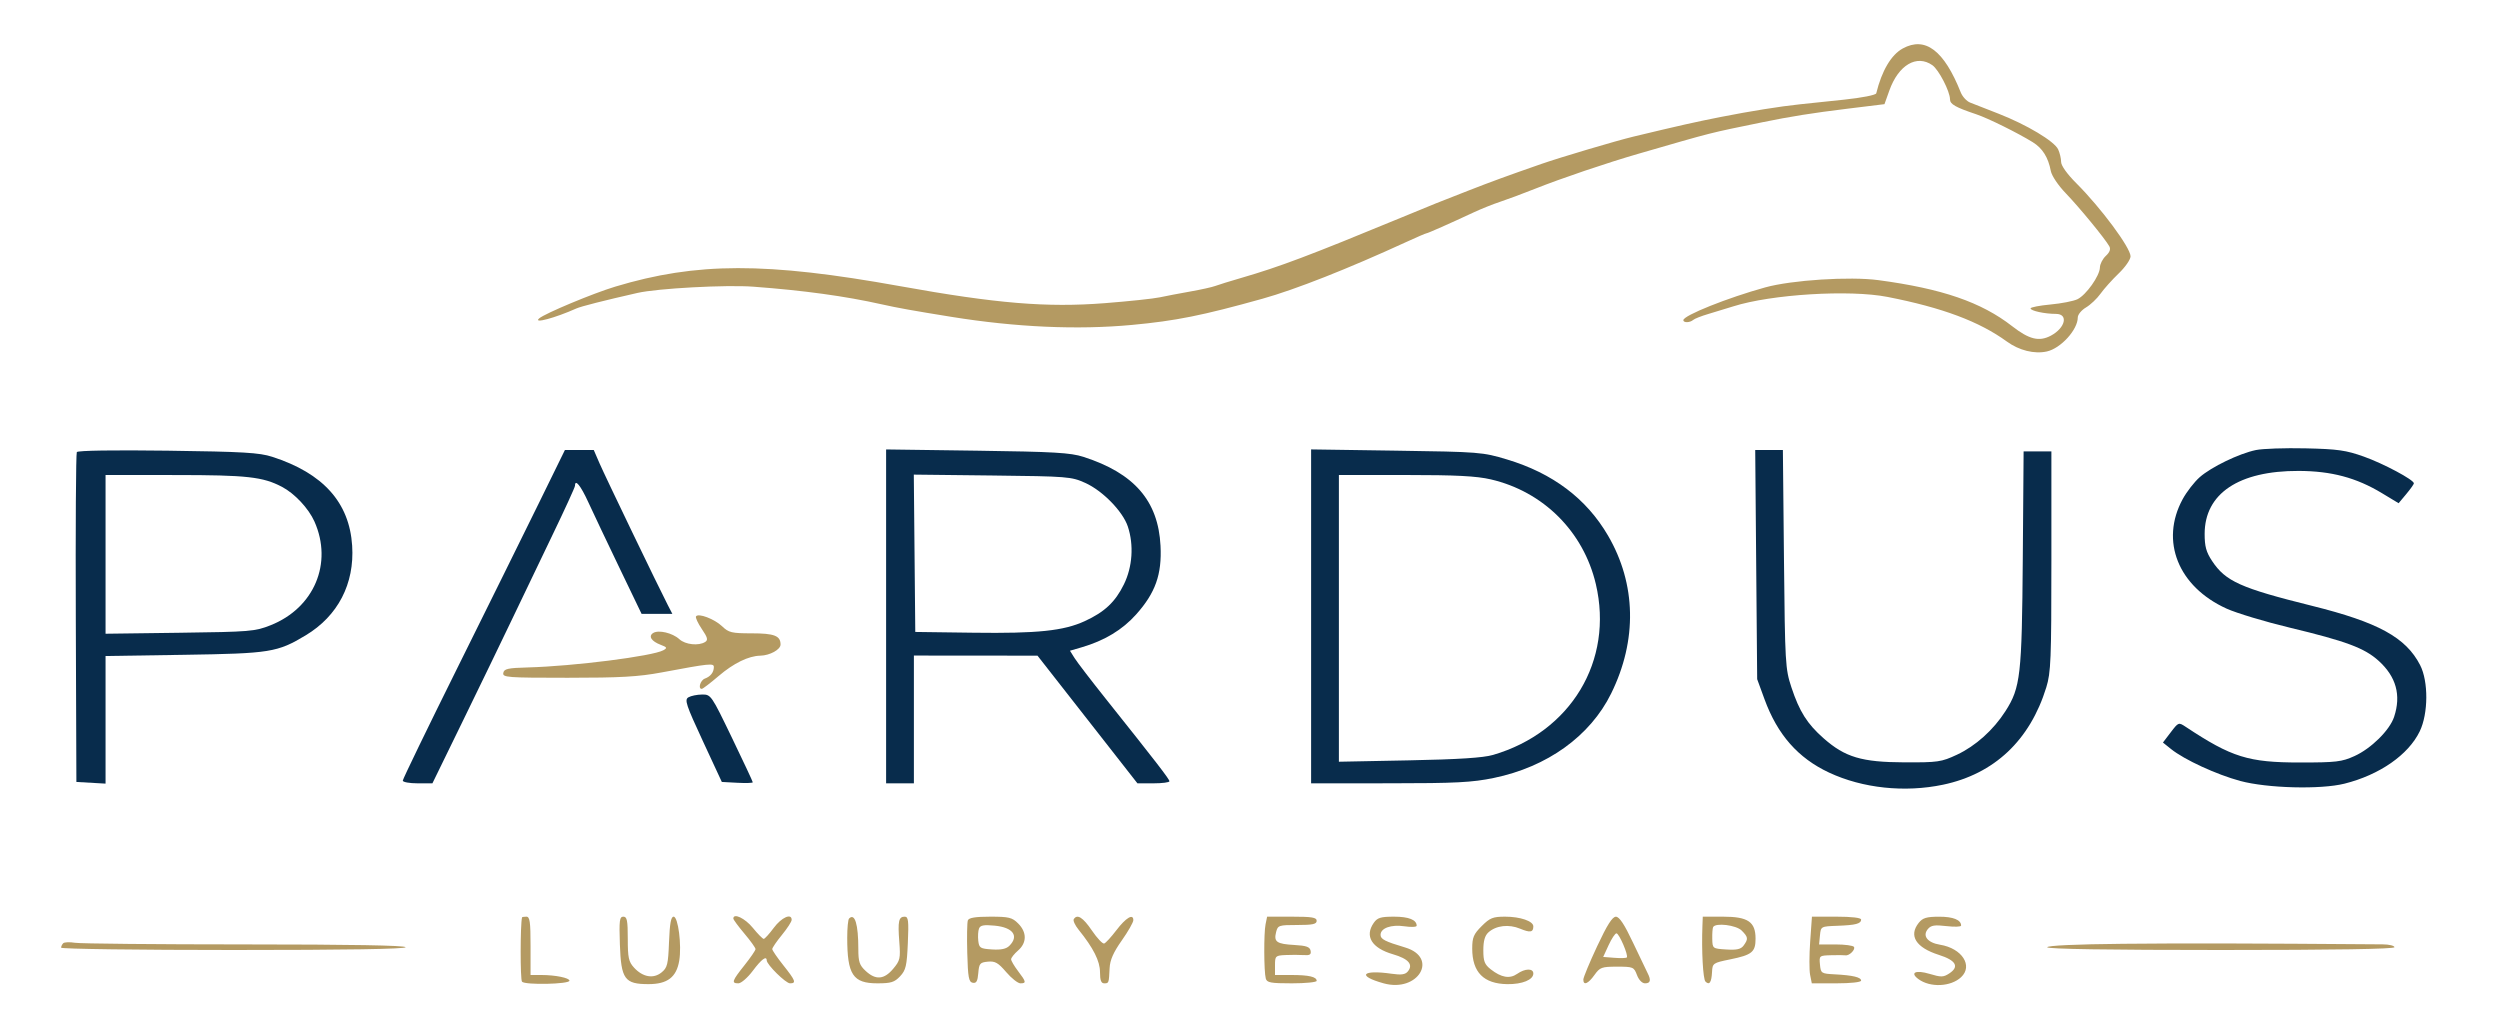
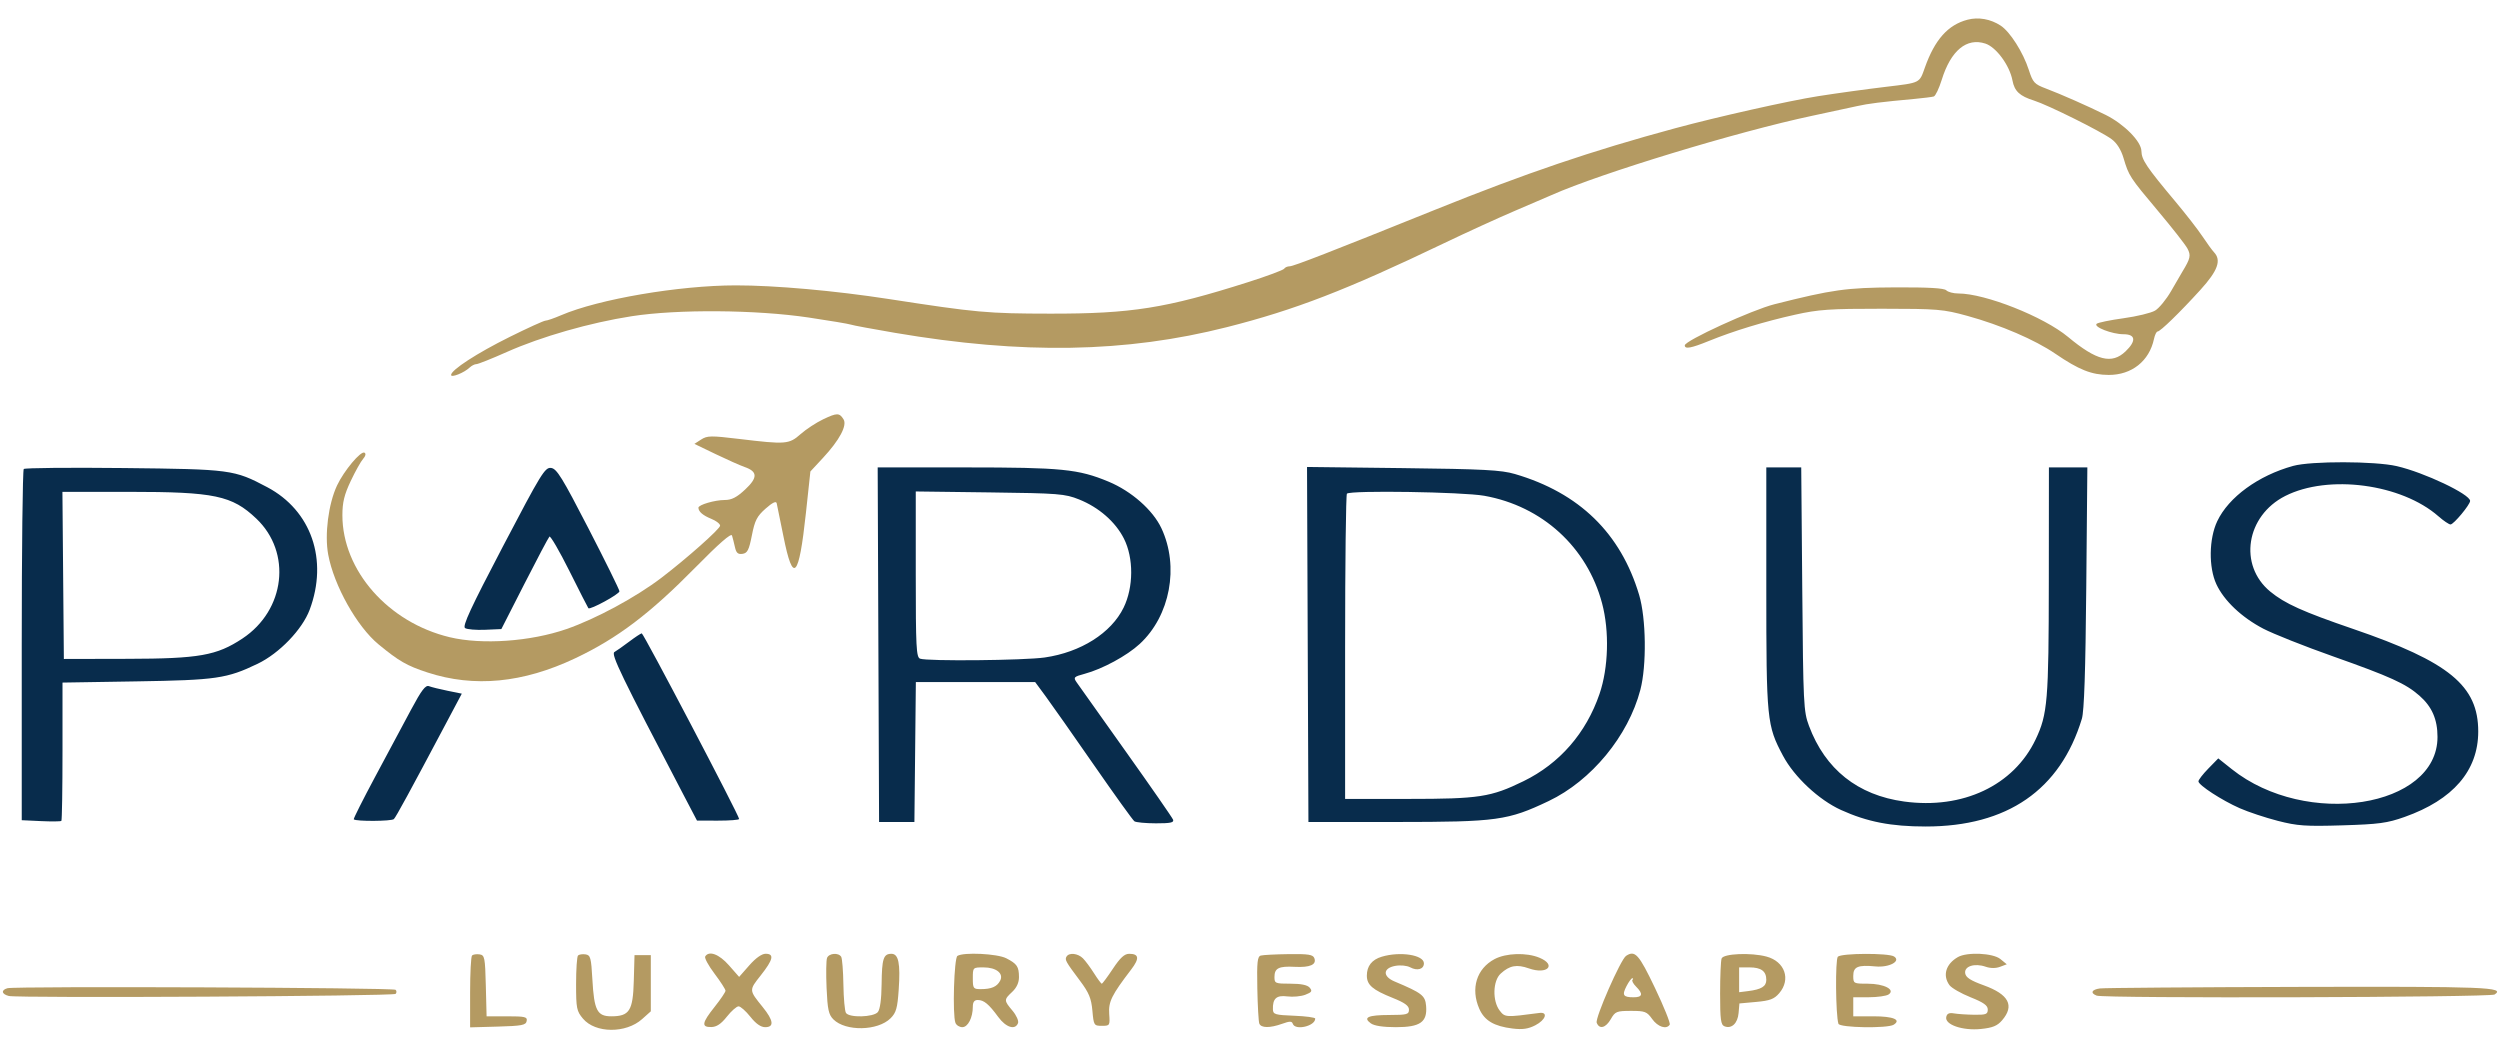
- <svg xmlns="http://www.w3.org/2000/svg" viewBox="0 0 900 370" fill-rule="evenodd">
+ <svg xmlns="http://www.w3.org/2000/svg" viewBox="0 0 920 385" fill-rule="evenodd">
  <g fill="#B49A62">
-     <path d="M 685 17.446 C 680.833 19.722, 677.437 25.464, 675.450 33.593 C 675.299 34.211, 670.263 35.204, 663.842 35.880 C 657.604 36.537, 650.475 37.286, 648 37.545 C 640.823 38.296, 630.285 39.982, 619.500 42.103 C 610.638 43.845, 604.305 45.270, 588 49.191 C 581.840 50.672, 561.715 56.644, 555 58.984 C 542.481 63.345, 537.048 65.330, 528.500 68.665 C 516.861 73.207, 517.350 73.010, 504.500 78.316 C 471.243 92.050, 460.729 96.016, 447 100.005 C 442.875 101.203, 438.600 102.526, 437.500 102.944 C 436.400 103.363, 432.350 104.262, 428.500 104.943 C 424.650 105.624, 419.699 106.569, 417.497 107.043 C 415.295 107.517, 406.414 108.460, 397.762 109.138 C 376.847 110.778, 358.689 109.271, 324 103.015 C 275.769 94.318, 250.805 94.359, 221.500 103.184 C 213.519 105.588, 196.119 112.855, 194.083 114.636 C 191.808 116.625, 199.773 114.493, 207.500 111.044 C 209.203 110.284, 217.233 108.242, 229.500 105.451 C 236.720 103.808, 261.411 102.476, 271.168 103.204 C 289.419 104.566, 304.205 106.600, 317.500 109.577 C 323.168 110.847, 328.536 111.810, 342.500 114.065 C 365.687 117.809, 387.881 118.802, 407.500 116.973 C 423.345 115.495, 432.816 113.594, 454.500 107.540 C 466.327 104.239, 485.273 96.764, 506.275 87.113 C 510.001 85.401, 513.250 84, 513.495 84 C 513.962 84, 521.999 80.441, 530.500 76.471 C 533.250 75.187, 537.525 73.472, 540 72.661 C 542.475 71.850, 548.098 69.755, 552.495 68.006 C 562.164 64.160, 578.452 58.644, 590 55.304 C 617.301 47.407, 614.693 48.070, 634.500 44.003 C 644.512 41.947, 652.477 40.677, 664.954 39.149 L 678.408 37.500 680.159 32.602 C 683.455 23.381, 690.010 19.517, 695.653 23.470 C 697.943 25.074, 702 32.920, 702 35.745 C 702 37.513, 703.945 38.621, 711.500 41.157 C 715.709 42.570, 726.237 47.774, 731.774 51.180 C 735.279 53.335, 737.364 56.650, 738.290 61.540 C 738.619 63.278, 740.929 66.723, 743.683 69.584 C 748.573 74.664, 757.801 85.902, 759.347 88.659 C 759.925 89.689, 759.527 90.792, 758.097 92.124 C 756.944 93.199, 755.985 95.073, 755.967 96.289 C 755.922 99.276, 751.010 106.212, 747.865 107.728 C 746.465 108.404, 742.097 109.256, 738.159 109.622 C 734.222 109.988, 731 110.616, 731 111.019 C 731 111.892, 736.103 113, 740.125 113 C 744.711 113, 743.545 118.052, 738.316 120.837 C 734.096 123.084, 730.505 122.206, 724.370 117.426 C 713.272 108.779, 699.154 103.920, 676.210 100.849 C 665.933 99.474, 645.079 100.810, 635.500 103.457 C 621.938 107.205, 606.034 113.565, 606.010 115.250 C 605.996 116.256, 608.364 116.205, 609.550 115.174 C 610.073 114.720, 612.525 113.755, 615 113.030 C 617.475 112.305, 621.511 111.073, 623.969 110.293 C 637.692 105.938, 665.832 104.214, 679.500 106.891 C 699.244 110.758, 712.514 115.721, 722.500 122.974 C 726.889 126.162, 732.364 127.518, 736.857 126.531 C 741.879 125.428, 748 118.699, 748 114.281 C 748 113.264, 749.328 111.647, 750.952 110.687 C 752.576 109.728, 754.936 107.494, 756.197 105.722 C 757.458 103.950, 760.405 100.665, 762.745 98.421 C 765.085 96.178, 767 93.415, 767 92.281 C 767 89.193, 756.337 74.815, 747.509 66 C 744.164 62.660, 742.001 59.635, 742.001 58.297 C 742 57.085, 741.525 55.060, 740.944 53.797 C 739.594 50.859, 729.667 44.911, 719.460 40.925 C 715.082 39.216, 710.481 37.415, 709.235 36.923 C 707.990 36.432, 706.476 34.785, 705.871 33.265 C 699.862 18.147, 693.099 13.022, 685 17.446" />
-     <path d="M 250.558 221.907 C 250.300 222.324, 251.246 224.370, 252.661 226.452 C 254.734 229.502, 254.968 230.406, 253.867 231.103 C 251.514 232.594, 246.717 232.081, 244.564 230.108 C 242.094 227.844, 237.040 226.656, 235.122 227.890 C 233.334 229.040, 234.504 230.861, 237.847 232.132 C 240.151 233.008, 240.279 233.264, 238.820 234.081 C 234.988 236.226, 206.451 239.849, 190.011 240.278 C 182.825 240.466, 181.471 240.769, 181.188 242.250 C 180.877 243.877, 182.513 244, 204.376 244 C 223.381 244, 229.877 243.630, 238.199 242.071 C 255.603 238.813, 257.002 238.671, 256.985 240.162 C 256.963 242.044, 255.793 243.538, 253.750 244.292 C 252.128 244.890, 251.199 248, 252.642 248 C 252.995 248, 255.731 245.910, 258.722 243.355 C 264.120 238.743, 269.478 236.128, 273.703 236.044 C 277.128 235.976, 281 233.851, 281 232.039 C 281 228.874, 278.750 228, 270.605 228 C 263.422 228, 262.342 227.744, 259.979 225.480 C 257.216 222.833, 251.358 220.611, 250.558 221.907" />
-     <path d="M 187.937 330.250 C 187.283 332.849, 187.266 352.617, 187.917 353.404 C 188.955 354.661, 205 354.327, 205 353.049 C 205 352.033, 199.896 351, 194.875 351 L 191 351 191 340.500 C 191 331.833, 190.738 330, 189.500 330 C 188.675 330, 187.972 330.113, 187.937 330.250 M 223.156 339.974 C 223.589 352.530, 224.852 354.286, 233.454 354.286 C 240.271 354.286, 243.518 351.813, 244.525 345.855 C 245.457 340.336, 244.138 330, 242.501 330 C 241.553 330, 241.104 332.469, 240.849 339.089 C 240.538 347.202, 240.247 348.382, 238.147 350.082 C 235.223 352.450, 231.394 351.778, 228.250 348.345 C 226.312 346.229, 226 344.788, 226 337.944 C 226 331.342, 225.731 330, 224.406 330 C 223.032 330, 222.860 331.370, 223.156 339.974 M 264 330.686 C 264 331.063, 265.800 333.506, 268 336.115 C 270.200 338.724, 271.995 341.228, 271.989 341.679 C 271.984 342.131, 270.188 344.750, 268 347.500 C 263.521 353.129, 263.228 354, 265.814 354 C 266.812 354, 269.146 351.975, 271 349.500 C 274.132 345.320, 275.968 343.950, 276.023 345.750 C 276.071 347.305, 282.871 354, 284.402 354 C 286.758 354, 286.399 353.028, 282 347.500 C 279.812 344.750, 278.016 342.126, 278.011 341.668 C 278.005 341.211, 279.575 338.915, 281.500 336.565 C 283.425 334.216, 285 331.778, 285 331.147 C 285 328.634, 281.335 330.270, 278.558 334.024 C 276.940 336.211, 275.311 338, 274.938 338 C 274.565 338, 272.793 336.200, 271 334 C 268.193 330.556, 264 328.571, 264 330.686 M 305.667 330.667 C 305.300 331.033, 305 334.127, 305 337.542 C 305 350.893, 307.051 354, 315.865 354 C 320.764 354, 322.016 353.612, 324.031 351.467 C 326.111 349.253, 326.463 347.743, 326.825 339.467 C 327.176 331.440, 327.005 330, 325.703 330 C 323.523 330, 323.173 331.614, 323.747 339.023 C 324.212 345.032, 324.038 345.802, 321.537 348.773 C 318.267 352.660, 315.259 352.896, 311.646 349.548 C 309.411 347.477, 309 346.252, 309 341.673 C 309 332.707, 307.751 328.582, 305.667 330.667 M 348.432 331.318 C 348.154 332.042, 348.055 337.325, 348.213 343.056 C 348.456 351.895, 348.756 353.526, 350.186 353.799 C 351.489 354.049, 351.943 353.256, 352.186 350.311 C 352.471 346.854, 352.790 346.472, 355.626 346.196 C 358.223 345.943, 359.338 346.577, 362.222 349.946 C 364.130 352.176, 366.436 354, 367.346 354 C 369.550 354, 369.445 353.450, 366.500 349.589 C 365.125 347.786, 364 345.872, 364 345.336 C 364 344.800, 365.125 343.382, 366.500 342.187 C 369.693 339.411, 369.711 335.620, 366.545 332.455 C 364.371 330.280, 363.225 330, 356.514 330 C 351.168 330, 348.788 330.388, 348.432 331.318 M 386.552 330.915 C 386.241 331.419, 387.017 333.106, 388.276 334.665 C 393.623 341.286, 396 345.999, 396 349.979 C 396 352.887, 396.415 354, 397.500 354 C 399.193 354, 399.200 353.981, 399.464 348.500 C 399.603 345.616, 400.821 342.849, 403.828 338.584 C 406.123 335.331, 408 332.035, 408 331.261 C 408 328.778, 405.325 330.374, 401.865 334.921 C 400.014 337.353, 398.050 339.490, 397.500 339.669 C 396.950 339.849, 394.967 337.747, 393.093 334.998 C 389.836 330.218, 387.777 328.933, 386.552 330.915 M 455.600 332.750 C 454.949 335.956, 455.001 349.693, 455.674 352.250 C 456.069 353.752, 457.402 354, 465.067 354 C 469.980 354, 474 353.598, 474 353.107 C 474 351.649, 471.202 351, 464.918 351 L 459 351 459 347.500 C 459 344.155, 459.166 343.992, 462.750 343.817 C 464.813 343.717, 467.772 343.723, 469.326 343.831 C 471.540 343.986, 472.079 343.646, 471.817 342.264 C 471.554 340.881, 470.295 340.434, 465.991 340.193 C 459.590 339.834, 458.512 339.080, 459.392 335.573 C 460.009 333.116, 460.354 333, 467.019 333 C 472.558 333, 474 332.690, 474 331.500 C 474 330.279, 472.342 330, 465.079 330 L 456.159 330 455.600 332.750 M 494.557 332.223 C 491.190 337.029, 493.798 341.304, 501.457 343.530 C 507.077 345.164, 508.872 347.245, 506.807 349.733 C 505.887 350.842, 504.440 351.048, 501.039 350.556 C 490.288 349.001, 488.342 351.294, 498.115 354.002 C 510.533 357.444, 518.099 344.737, 505.811 341.076 C 498.602 338.928, 497 338.107, 497 336.557 C 497 334.118, 500.823 332.746, 505.614 333.465 C 508.026 333.827, 510 333.735, 510 333.261 C 510 331.136, 507.163 330, 501.857 330 C 497.055 330, 495.858 330.365, 494.557 332.223 M 533.400 333.400 C 530.499 336.301, 530 337.489, 530 341.496 C 530 350.011, 534.118 354.179, 542.647 354.293 C 547.998 354.365, 552 352.727, 552 350.465 C 552 348.533, 549.017 348.599, 546.168 350.595 C 543.507 352.459, 540.451 351.930, 536.662 348.949 C 534.444 347.204, 534 346.060, 534 342.082 C 534 338.742, 534.545 336.817, 535.816 335.667 C 538.577 333.168, 543.175 332.628, 547.238 334.326 C 550.867 335.842, 552 335.644, 552 333.494 C 552 331.613, 547.314 330, 541.853 330 C 537.440 330, 536.370 330.430, 533.400 333.400 M 574.981 340.639 C 572.241 346.491, 570 351.891, 570 352.639 C 570 354.892, 571.734 354.182, 574 351 C 575.968 348.236, 576.609 348, 582.155 348 C 587.924 348, 588.221 348.124, 589.306 351 C 589.980 352.786, 591.159 354, 592.219 354 C 594.192 354, 594.459 352.857, 593.098 350.236 C 592.603 349.281, 590.240 344.346, 587.848 339.268 C 584.791 332.777, 582.975 330.031, 581.731 330.018 C 580.455 330.005, 578.572 332.968, 574.981 340.639 M 612.874 333.250 C 612.525 342.271, 613.080 352.480, 613.968 353.368 C 615.382 354.782, 616.141 353.676, 616.334 349.919 C 616.495 346.763, 616.678 346.636, 622.845 345.379 C 630.734 343.772, 632 342.740, 632 337.917 C 632 331.850, 629.268 330, 620.311 330 L 613 330 612.874 333.250 M 651.664 338.948 C 651.315 343.869, 651.304 349.269, 651.640 350.948 L 652.250 354 661.125 354 C 666.260 354, 670 353.587, 670 353.019 C 670 351.808, 667.030 351.103, 660.500 350.761 C 655.653 350.508, 655.490 350.401, 655.187 347.250 C 654.878 344.053, 654.943 343.998, 659.187 343.882 C 661.559 343.816, 663.885 343.832, 664.355 343.917 C 665.708 344.160, 668.035 341.866, 667.430 340.887 C 667.129 340.399, 664.180 340, 660.878 340 L 654.873 340 655.187 336.750 C 655.499 333.511, 655.521 333.499, 661.436 333.286 C 668.082 333.046, 670 332.541, 670 331.031 C 670 330.401, 666.563 330, 661.150 330 L 652.299 330 651.664 338.948 M 690.750 332.217 C 687.040 336.860, 689.719 341.131, 697.988 343.757 C 704.179 345.723, 705.455 348.001, 701.731 350.440 C 699.622 351.823, 698.791 351.842, 694.669 350.601 C 689.643 349.088, 687.429 350.128, 690.650 352.489 C 694.890 355.597, 702.266 355.264, 705.988 351.796 C 710.394 347.692, 706.315 341.387, 698.424 340.103 C 693.897 339.366, 691.988 336.924, 694.024 334.471 C 695.160 333.103, 696.451 332.895, 700.716 333.396 C 703.622 333.738, 706 333.654, 706 333.209 C 706 331.151, 703.139 330.001, 698.050 330.013 C 693.548 330.024, 692.169 330.440, 690.750 332.217 M 352.442 334.290 C 352.117 335.138, 351.997 337.107, 352.175 338.666 C 352.474 341.271, 352.874 341.524, 357.129 341.800 C 360.376 342.010, 362.241 341.616, 363.379 340.478 C 366.918 336.939, 364.689 333.869, 358.123 333.238 C 354.146 332.856, 352.904 333.086, 352.442 334.290 M 616.726 333.750 C 616.510 334.163, 616.371 336.075, 616.417 338 C 616.499 341.475, 616.535 341.502, 621.467 341.814 C 625.296 342.055, 626.728 341.725, 627.717 340.373 C 629.436 338.021, 629.346 337.346, 627 335 C 625.013 333.013, 617.584 332.109, 616.726 333.750 M 579.103 340.250 L 577.148 344.500 581.178 344.813 C 583.395 344.985, 585.405 344.928, 585.646 344.687 C 586.326 344.008, 582.892 336, 581.920 336 C 581.446 336, 580.178 337.913, 579.103 340.250 M 22.750 339.579 C 22.337 339.994, 22 340.708, 22 341.167 C 22 341.625, 49.900 342, 84 342 C 124.667 342, 146 341.656, 146 341 C 146 340.345, 126.076 339.996, 88.250 339.989 C 56.487 339.983, 28.925 339.718, 27 339.401 C 25.075 339.084, 23.163 339.164, 22.750 339.579 M 764.250 339.766 C 747.227 339.932, 737 340.401, 737 341.016 C 737 341.651, 759.181 342, 799.500 342 C 840.500 342, 862 341.656, 862 341 C 862 340.450, 860.087 339.985, 857.750 339.968 C 808.728 339.593, 786.805 339.546, 764.250 339.766" />
+     <path d="M 724.037 7.258 C 716.857 9.144, 712.003 14.590, 708.360 24.849 C 706.291 30.675, 706.809 30.419, 694 31.954 C 686.428 32.862, 676.165 34.278, 669 35.404 C 658.348 37.078, 631.989 42.993, 616.500 47.185 C 585.691 55.524, 561.529 63.729, 528 77.240 C 489.423 92.785, 476.007 98, 474.596 98 C 473.783 98, 472.870 98.401, 472.567 98.892 C 472.264 99.382, 466.275 101.609, 459.258 103.841 C 429.064 113.444, 416.391 115.461, 386.500 115.423 C 363.360 115.394, 359.488 115.042, 327 110.029 C 307.148 106.966, 285.073 104.999, 270.741 105.016 C 249.800 105.040, 220.298 110.085, 206.495 116.002 C 203.932 117.101, 201.339 118, 200.734 118 C 200.129 118, 194.204 120.695, 187.567 123.988 C 175.538 129.958, 166 136.149, 166 137.988 C 166 139.104, 170.812 137.180, 172.821 135.262 C 173.548 134.568, 174.666 134, 175.306 134 C 175.946 134, 180.977 131.993, 186.485 129.540 C 199.186 123.884, 217.111 118.750, 232.500 116.362 C 249.327 113.751, 278.287 113.968, 297.612 116.851 C 305.373 118.009, 312.348 119.182, 313.112 119.458 C 313.875 119.733, 321.180 121.095, 329.345 122.485 C 376.340 130.483, 414.291 129.833, 451.500 120.391 C 476.605 114.020, 495.420 106.749, 531.265 89.567 C 539.644 85.550, 551.450 80.154, 557.500 77.576 C 563.550 74.998, 569.625 72.388, 571 71.776 C 589.032 63.751, 639.453 48.419, 667 42.585 C 673.875 41.129, 681.300 39.528, 683.500 39.027 C 687.406 38.137, 692.329 37.522, 704.500 36.404 C 707.800 36.101, 711.010 35.695, 711.633 35.503 C 712.256 35.310, 713.579 32.531, 714.573 29.326 C 717.903 18.592, 723.734 13.767, 730.628 16.042 C 734.618 17.359, 739.549 24.077, 740.587 29.611 C 741.329 33.566, 743.239 35.351, 748.500 37.004 C 753.625 38.615, 773.203 48.351, 777.079 51.217 C 778.990 52.630, 780.542 55.085, 781.445 58.126 C 783.411 64.747, 783.724 65.227, 794.208 77.705 C 799.372 83.851, 804.212 90.028, 804.963 91.431 C 806.332 93.989, 806.095 95.078, 803.102 100 C 802.601 100.825, 800.741 104.024, 798.970 107.109 C 797.198 110.193, 794.541 113.430, 793.065 114.302 C 791.589 115.174, 786.358 116.441, 781.441 117.117 C 776.523 117.794, 772.083 118.709, 771.573 119.151 C 770.261 120.288, 777.231 123, 781.468 123 C 785.937 123, 786.220 125.457, 782.195 129.313 C 777.159 134.138, 771.541 132.726, 761.059 124.003 C 752.084 116.533, 730.538 108, 720.651 108 C 718.863 108, 716.875 107.475, 716.233 106.833 C 715.425 106.025, 709.610 105.695, 697.283 105.758 C 679.503 105.849, 674.311 106.576, 653 111.959 C 644.684 114.060, 620 125.377, 620 127.089 C 620 128.571, 622.277 128.153, 628.919 125.455 C 638.016 121.758, 649.225 118.344, 660.561 115.816 C 669.187 113.893, 673.405 113.602, 692.500 113.615 C 713.118 113.630, 715.097 113.795, 724.005 116.248 C 736.280 119.629, 748.841 125.033, 756.371 130.173 C 765.047 136.095, 769.723 137.954, 776 137.974 C 784.476 138.002, 790.931 132.880, 792.664 124.750 C 792.986 123.237, 793.581 122, 793.986 122 C 794.987 122, 802.233 114.952, 809.775 106.642 C 816.175 99.590, 817.547 95.779, 814.750 92.821 C 814.063 92.095, 812.155 89.475, 810.511 87 C 808.867 84.525, 804.367 78.735, 800.511 74.134 C 789.922 61.497, 788.086 58.765, 788.041 55.579 C 787.992 52.061, 781.665 45.660, 774.918 42.300 C 768.644 39.176, 758.293 34.604, 752.873 32.564 C 748.652 30.975, 748.102 30.374, 746.592 25.701 C 744.513 19.262, 739.702 11.690, 736.256 9.432 C 732.531 6.991, 728.072 6.198, 724.037 7.258" />
+     <path d="M 302.904 154.311 C 300.377 155.515, 296.649 157.963, 294.620 159.750 C 290.342 163.519, 289.242 163.605, 272 161.528 C 261.646 160.281, 260.253 160.302, 258.021 161.744 L 255.542 163.346 263.274 167.076 C 267.527 169.128, 272.361 171.279, 274.016 171.856 C 278.846 173.540, 278.897 175.773, 274.204 180.151 C 271.098 183.048, 269.239 184, 266.688 184 C 263.040 184, 256.990 185.781, 257.015 186.848 C 257.049 188.289, 258.662 189.679, 261.750 190.928 C 263.538 191.651, 265 192.784, 265 193.445 C 265 194.615, 252.773 205.474, 243.391 212.635 C 234.037 219.775, 219.263 227.754, 208.471 231.493 C 195.200 236.091, 177.400 237.337, 165.514 234.500 C 142.865 229.093, 125.998 209.924, 126.001 189.593 C 126.001 184.869, 126.692 182.040, 129.075 177 C 130.765 173.425, 132.819 169.757, 133.639 168.849 C 134.537 167.855, 134.740 166.957, 134.149 166.592 C 132.824 165.773, 126.602 173.187, 124.039 178.640 C 120.852 185.421, 119.408 196.715, 120.783 204.111 C 122.901 215.499, 131.353 230.569, 139.298 237.123 C 146.791 243.305, 149.738 244.998, 157.297 247.465 C 174.515 253.086, 192.464 251.360, 211.721 242.232 C 227.248 234.872, 239.167 225.852, 256.041 208.692 C 264.516 200.073, 269.068 196.098, 269.372 197.052 C 269.625 197.848, 270.111 199.767, 270.452 201.315 C 270.931 203.495, 271.561 204.059, 273.244 203.815 C 275.059 203.552, 275.629 202.426, 276.694 197 C 277.771 191.520, 278.562 189.978, 281.736 187.172 C 284.234 184.963, 285.606 184.290, 285.816 185.172 C 285.990 185.902, 287.115 191.415, 288.316 197.422 C 291.849 215.093, 293.986 212.854, 296.579 188.770 L 298.223 173.500 302.865 168.500 C 308.969 161.925, 311.831 156.540, 310.414 154.295 C 308.886 151.872, 308.021 151.874, 302.904 154.311" />
+     <path d="M 173.709 351.624 C 173.319 352.014, 173 358.124, 173 365.202 L 173 378.070 183.238 377.785 C 192.060 377.539, 193.523 377.258, 193.812 375.750 C 194.107 374.208, 193.249 374, 186.606 374 L 179.066 374 178.783 362.750 C 178.520 352.295, 178.356 351.479, 176.459 351.208 C 175.336 351.047, 174.099 351.235, 173.709 351.624 M 212.709 351.624 C 212.319 352.014, 212 356.724, 212 362.090 C 212 371.082, 212.199 372.083, 214.543 374.868 C 219.096 380.279, 230.325 380.362, 236.294 375.029 L 239.500 372.164 239.500 361.832 L 239.500 351.500 236.500 351.500 L 233.500 351.500 233.235 361 C 232.929 371.981, 231.638 374, 224.924 374 C 219.758 374, 218.628 371.795, 218 360.500 C 217.550 352.396, 217.297 351.471, 215.459 351.208 C 214.336 351.047, 213.099 351.235, 212.709 351.624 M 259.512 351.981 C 259.179 352.520, 260.727 355.373, 262.953 358.321 C 265.179 361.270, 266.995 364.091, 266.989 364.591 C 266.984 365.091, 265.188 367.750, 263 370.500 C 258.286 376.424, 258.019 378.017, 261.750 377.954 C 263.708 377.921, 265.363 376.816, 267.496 374.120 C 269.144 372.037, 271.078 370.333, 271.794 370.333 C 272.510 370.333, 274.462 372.058, 276.132 374.167 C 278.151 376.716, 279.978 378, 281.584 378 C 284.976 378, 284.675 375.540, 280.679 370.603 C 275.590 364.315, 275.598 364.449, 279.957 358.936 C 284.539 353.138, 285.020 351.007, 281.750 350.985 C 280.342 350.975, 278.096 352.566, 275.750 355.235 L 272 359.500 268.250 355.235 C 264.632 351.120, 260.903 349.731, 259.512 351.981 M 304.351 352.529 C 304.028 353.370, 303.951 358.328, 304.179 363.548 C 304.527 371.501, 304.932 373.377, 306.683 375.127 C 311.192 379.637, 323.051 379.403, 327.742 374.712 C 329.781 372.673, 330.258 371, 330.720 364.250 C 331.387 354.520, 330.675 351, 328.040 351 C 325.101 351, 324.533 352.762, 324.432 362.194 C 324.373 367.701, 323.865 371.458, 323.047 372.444 C 321.456 374.361, 312.500 374.595, 311.314 372.750 C 310.872 372.063, 310.448 367.379, 310.371 362.342 C 310.295 357.306, 309.928 352.693, 309.557 352.092 C 308.556 350.473, 305.026 350.769, 304.351 352.529 M 352.334 351.772 C 351.091 352.563, 350.471 373.458, 351.603 376.407 C 351.939 377.283, 353.077 378, 354.132 378 C 356.205 378, 358 374.490, 358 370.435 C 358 368.752, 358.559 368, 359.809 368 C 362.076 368, 363.874 369.489, 367.358 374.250 C 370.189 378.119, 373.608 379.184, 374.633 376.515 C 374.946 375.698, 374.033 373.639, 372.601 371.938 C 369.404 368.138, 369.400 367.912, 372.500 365 C 374.127 363.472, 374.995 361.577, 374.985 359.576 C 374.965 355.699, 374.274 354.676, 370.300 352.640 C 366.984 350.941, 354.582 350.342, 352.334 351.772 M 392.500 352 C 391.767 353.185, 392.130 353.841, 397.437 360.922 C 400.742 365.331, 401.593 367.384, 402 371.922 C 402.486 377.342, 402.585 377.500, 405.500 377.500 C 408.422 377.500, 408.492 377.387, 408.189 373.142 C 407.867 368.637, 409.067 366.210, 416.286 356.768 C 419.395 352.702, 419.175 351, 415.538 351 C 413.806 351, 412.241 352.436, 409.544 356.500 C 407.536 359.525, 405.698 362, 405.459 362 C 405.220 362, 403.934 360.272, 402.601 358.160 C 401.267 356.048, 399.430 353.573, 398.517 352.660 C 396.671 350.814, 393.451 350.461, 392.500 352 M 463.984 351.644 C 462.723 351.987, 462.506 354.015, 462.692 363.697 C 462.815 370.099, 463.145 375.936, 463.426 376.669 C 464.067 378.339, 467.325 378.370, 471.842 376.750 C 474.629 375.750, 475.410 375.750, 475.746 376.750 C 476.614 379.332, 484 377.625, 484 374.842 C 484 374.425, 480.512 373.953, 476.250 373.792 C 469.291 373.530, 468.493 373.296, 468.433 371.500 C 468.297 367.449, 469.721 366.154, 473.735 366.678 C 475.806 366.949, 478.786 366.674, 480.359 366.068 C 482.736 365.152, 483.010 364.717, 481.986 363.483 C 481.154 362.480, 478.853 362, 474.878 362 C 469.313 362, 469 361.870, 469 359.559 C 469 356.273, 470.574 355.484, 476.500 355.795 C 482.107 356.089, 484.591 354.984, 483.677 352.601 C 483.173 351.288, 481.482 351.021, 474.281 351.116 C 469.452 351.180, 464.818 351.418, 463.984 351.644 M 508.501 352.066 C 504.853 353.154, 503 355.501, 503 359.036 C 503 362.453, 505.099 364.261, 512.500 367.223 C 516.944 369.001, 518.500 370.126, 518.500 371.562 C 518.500 373.298, 517.752 373.502, 511.317 373.516 C 503.439 373.533, 501.473 374.410, 504.443 376.582 C 505.698 377.500, 508.960 378, 513.691 378 C 522.650 378, 525.301 376.138, 524.807 370.193 C 524.487 366.348, 523.321 365.443, 513.167 361.166 C 508.776 359.317, 508.897 356.298, 513.395 355.454 C 515.340 355.089, 517.722 355.316, 518.973 355.985 C 521.578 357.380, 524 356.668, 524 354.507 C 524 351.414, 515.288 350.043, 508.501 352.066 M 550 352.951 C 543.375 356.477, 541.123 363.795, 544.376 371.226 C 546.280 375.577, 549.769 377.653, 556.594 378.496 C 560.270 378.950, 562.378 378.650, 565 377.301 C 568.815 375.338, 569.811 372.326, 566.500 372.765 C 554.042 374.416, 553.813 374.402, 551.892 371.903 C 549.155 368.343, 549.349 360.944, 552.250 358.289 C 555.538 355.280, 558.170 354.796, 562.651 356.377 C 569.379 358.751, 572.954 355.132, 566.532 352.449 C 561.791 350.468, 554.235 350.697, 550 352.951 M 598.386 351.765 C 596.405 353.072, 586.932 374.660, 587.589 376.371 C 588.564 378.912, 590.926 378.293, 592.797 375.006 C 594.374 372.234, 594.920 372.012, 600.182 372.006 C 605.357 372.001, 606.054 372.268, 608 375 C 610.079 377.920, 613.295 378.950, 614.458 377.068 C 614.775 376.555, 612.333 370.480, 609.032 363.568 C 603.088 351.120, 601.699 349.580, 598.386 351.765 M 633.557 352.711 C 633.251 353.510, 633 359.316, 633 365.613 C 633 375.291, 633.253 377.160, 634.636 377.691 C 637.251 378.694, 639.476 376.581, 639.802 372.783 L 640.105 369.268 646.291 368.707 C 651.339 368.250, 652.894 367.662, 654.739 365.517 C 659.122 360.421, 656.852 353.845, 650.079 352.021 C 644.398 350.492, 634.246 350.916, 633.557 352.711 M 676.330 352.070 C 675.340 353.060, 675.516 373.504, 676.542 376.750 C 677.006 378.219, 694.632 378.519, 696.878 377.096 C 699.772 375.264, 696.737 374, 689.441 374 L 682 374 682 370.500 L 682 367 687.750 366.985 C 690.913 366.976, 694.175 366.518, 695 365.966 C 697.624 364.210, 693.339 362, 687.309 362 C 682.125 362, 682 361.932, 682 359.117 C 682 355.747, 683.704 355.023, 690.172 355.643 C 695.205 356.126, 699.721 353.699, 696.995 351.976 C 694.925 350.667, 677.654 350.746, 676.330 352.070 M 720.500 352.208 C 716.059 354.755, 714.794 358.969, 717.401 362.534 C 718.172 363.588, 721.659 365.592, 725.151 366.987 C 729.970 368.912, 731.500 370.002, 731.500 371.512 C 731.500 373.241, 730.848 373.491, 726.500 373.428 C 723.750 373.389, 720.393 373.164, 719.041 372.928 C 717.278 372.621, 716.478 373.001, 716.214 374.269 C 715.630 377.078, 722.251 379.356, 728.993 378.665 C 733.269 378.227, 735.003 377.519, 736.750 375.495 C 741.436 370.066, 739.270 365.929, 729.983 362.576 C 725.140 360.827, 723.420 359.708, 723.185 358.153 C 722.794 355.566, 726.665 354.339, 730.738 355.759 C 732.476 356.365, 734.441 356.377, 736.005 355.791 L 738.500 354.857 736.139 352.928 C 733.428 350.713, 723.873 350.273, 720.500 352.208 M 358 360 C 358 363.753, 358.180 364, 360.918 364 C 364.832 364, 366.860 363.130, 368.026 360.952 C 369.464 358.264, 366.676 356, 361.929 356 C 358.012 356, 358 356.012, 358 360 M 640 360.567 L 640 365.135 643.250 364.731 C 648.186 364.118, 650 363.006, 650 360.593 C 650 357.402, 648.108 356, 643.800 356 L 640 356 640 360.567 M 598.566 362.873 C 596.827 366.236, 597.308 367, 601.167 367 C 604.474 367, 604.763 365.763, 602.083 363.083 C 601.029 362.029, 600.429 360.904, 600.750 360.583 C 601.071 360.262, 601.045 360, 600.692 360 C 600.340 360, 599.383 361.293, 598.566 362.873 M 2.750 363.661 C 0.304 364.340, 0.568 365.855, 3.250 366.520 C 6.643 367.362, 144.720 366.615, 145.584 365.750 C 145.996 365.337, 145.996 364.663, 145.584 364.250 C 144.771 363.436, 5.626 362.862, 2.750 363.661 M 772.750 363.748 C 769.706 364.174, 769.140 365.456, 771.582 366.393 C 774.347 367.454, 916.365 367.058, 918 365.985 C 922.119 363.281, 914.902 363, 846 363.179 C 807.225 363.281, 774.263 363.536, 772.750 363.748" />
  </g>
  <g fill="#082C4C">
-     <path d="M 27.655 162.749 C 27.337 163.263, 27.173 190.192, 27.289 222.592 L 27.500 281.500 32.750 281.802 L 38 282.105 38 259.134 L 38 236.163 66.250 235.732 C 97.294 235.259, 99.846 234.850, 110.046 228.721 C 121.651 221.747, 127.659 210.170, 126.780 196.475 C 125.779 180.882, 116.323 170.359, 98 164.449 C 93.340 162.946, 87.593 162.609, 60.366 162.245 C 41.034 161.987, 28.002 162.188, 27.655 162.749 M 38 199.573 L 38 228.145 64.750 227.793 C 90.088 227.459, 91.814 227.316, 97.441 225.077 C 113.096 218.849, 119.887 202.767, 113.202 187.751 C 111.095 183.018, 106.063 177.646, 101.500 175.258 C 94.605 171.650, 88.963 171.024, 63.250 171.012 L 38 171 38 199.573" />
-     <path d="M 193.934 181.243 C 188.745 191.827, 175.613 218.385, 164.750 240.262 C 153.887 262.139, 145 280.479, 145 281.019 C 145 281.558, 147.401 282, 150.336 282 L 155.671 282 166.769 259.250 C 172.873 246.738, 180.767 230.425, 184.310 223 C 187.854 215.575, 194.408 201.911, 198.876 192.635 C 203.344 183.360, 207 175.372, 207 174.885 C 207 172.279, 209.031 174.777, 211.769 180.750 C 213.470 184.463, 218.487 195.037, 222.918 204.250 L 230.974 221 236.513 221 L 242.051 221 240.411 217.828 C 237.117 211.457, 217.806 171.366, 215.809 166.750 L 213.754 162 208.561 162 L 203.369 162 193.934 181.243 M 247.834 251.033 C 246.356 251.895, 246.941 253.670, 253.013 266.753 L 259.857 281.500 265.428 281.800 C 268.493 281.965, 271 281.885, 271 281.622 C 271 281.359, 267.619 274.136, 263.487 265.572 C 256.071 250.199, 255.933 250, 252.737 250.030 C 250.957 250.047, 248.750 250.498, 247.834 251.033" />
-     <path d="M 319 221.899 L 319 282 324 282 L 329 282 329 259 L 329 236 351.250 236.018 L 373.500 236.037 391.487 259.018 L 409.474 282 415.237 282 C 418.407 282, 420.998 281.663, 420.994 281.250 C 420.989 280.503, 416.161 274.250, 398.044 251.530 C 392.795 244.947, 387.755 238.368, 386.844 236.910 L 385.188 234.260 389.344 233.046 C 397.647 230.620, 404.065 226.748, 409.049 221.156 C 415.962 213.400, 418.309 206.777, 417.789 196.494 C 416.970 180.308, 408.317 170.332, 390 164.460 C 385.351 162.969, 379.434 162.627, 351.750 162.247 L 319 161.797 319 221.899 M 329.234 199.180 L 329.500 227.500 350.500 227.780 C 373.509 228.086, 382.889 227.109, 390.500 223.615 C 397.645 220.335, 401.507 216.707, 404.616 210.353 C 407.693 204.063, 408.224 196.211, 406.022 189.556 C 404.224 184.124, 396.973 176.688, 390.714 173.858 C 385.696 171.589, 384.435 171.488, 357.234 171.180 L 328.969 170.861 329.234 199.180" />
-     <path d="M 472 221.894 L 472 282 500.250 281.987 C 524.149 281.976, 529.929 281.679, 537.780 280.059 C 557.038 276.085, 572.460 264.985, 580.015 249.660 C 589.456 230.510, 589.055 210.254, 578.890 192.823 C 571.121 179.499, 558.996 170.362, 542.500 165.399 C 533.750 162.766, 532.644 162.678, 502.750 162.240 L 472 161.788 472 221.894 M 482 222.610 L 482 274.221 507.250 273.726 C 525.165 273.375, 533.953 272.807, 537.500 271.771 C 565.530 263.581, 581.003 237.845, 574.494 210.240 C 570.043 191.360, 555.580 176.952, 536.688 172.577 C 531.493 171.374, 524.193 171, 505.938 171 L 482 171 482 222.610" />
-     <path d="M 632.231 203.250 L 632.583 244.500 635.221 251.717 C 639.890 264.493, 647.288 272.900, 658.464 278.130 C 670.531 283.777, 685.719 285.392, 699.500 282.493 C 717.943 278.614, 730.784 266.507, 736.662 247.457 C 738.314 242.101, 738.500 237.514, 738.500 202 L 738.500 162.500 733.500 162.500 L 728.500 162.500 728.205 201 C 727.883 243.186, 727.393 247.512, 721.974 256 C 717.649 262.775, 711.193 268.575, 704.500 271.698 C 698.869 274.326, 697.699 274.495, 685.500 274.446 C 670.219 274.385, 664.235 272.600, 656.510 265.800 C 650.588 260.587, 647.780 256.141, 644.900 247.414 C 642.712 240.787, 642.602 238.873, 642.228 201.250 L 641.839 162 636.859 162 L 631.879 162 632.231 203.250" />
-     <path d="M 812.108 162.021 C 806.030 163.299, 796.098 168.097, 791.899 171.784 C 789.971 173.477, 787.209 177.037, 785.762 179.696 C 777.555 194.775, 784.145 211.203, 801.568 219.104 C 805.150 220.728, 815.378 223.809, 824.297 225.951 C 844.613 230.830, 851.203 233.286, 856.284 237.871 C 862.632 243.599, 864.474 250.271, 861.869 258.101 C 860.276 262.888, 853.608 269.472, 847.599 272.192 C 843.025 274.262, 841.006 274.500, 828 274.500 C 809.410 274.500, 803.421 272.632, 786.888 261.681 C 784.291 259.961, 784.258 259.973, 781.466 263.633 L 778.658 267.315 781.579 269.660 C 786.368 273.503, 797.959 278.847, 806.500 281.149 C 816.231 283.771, 835.417 284.269, 844 282.122 C 856.630 278.962, 867.004 271.755, 871.100 263.292 C 874.202 256.885, 874.270 245.313, 871.241 239.432 C 866.111 229.475, 856.161 224.024, 832.288 218.091 C 806.607 211.710, 801.199 209.280, 796.343 201.943 C 794.225 198.741, 793.668 196.710, 793.672 192.199 C 793.685 177.682, 805.951 169.463, 827.500 169.532 C 839.308 169.570, 848.253 171.956, 857.500 177.537 L 863.500 181.158 866.250 177.867 C 867.763 176.057, 869 174.316, 869 173.999 C 869 172.741, 858.056 166.895, 850.988 164.378 C 844.553 162.086, 841.601 161.668, 830 161.404 C 822.575 161.236, 814.524 161.513, 812.108 162.021" />
+     <path d="M 843.899 171.448 C 831.069 174.986, 820.140 182.946, 815.943 191.810 C 812.882 198.274, 812.741 208.776, 815.630 215 C 818.443 221.057, 824.915 227.187, 832.904 231.359 C 836.532 233.253, 848.050 237.827, 858.500 241.522 C 879.610 248.988, 885.314 251.581, 890.352 256.004 C 894.961 260.051, 897 264.713, 897 271.205 C 897 297.288, 848.676 304.847, 821.297 283.047 L 816.322 279.086 812.661 282.835 C 810.647 284.897, 809.012 287.015, 809.026 287.542 C 809.063 288.942, 817.616 294.505, 824.204 297.415 C 827.341 298.800, 833.641 300.893, 838.204 302.066 C 845.457 303.931, 848.448 304.140, 862 303.727 C 875.426 303.318, 878.490 302.904, 884.898 300.636 C 902.721 294.329, 911.968 283.613, 911.990 269.239 C 912.017 252.359, 901.291 243.549, 866 231.465 C 847.441 225.111, 840.826 222.130, 835.447 217.696 C 823.679 207.996, 826.527 189.834, 840.963 182.519 C 856.837 174.475, 883.732 178.045, 897.354 190.006 C 899.230 191.653, 901.229 193, 901.798 193 C 902.945 193, 909 185.719, 909 184.340 C 909 181.878, 892.121 173.872, 882 171.532 C 873.976 169.677, 850.507 169.625, 843.899 171.448 M 8.742 172.592 C 8.334 173, 8 202.246, 8 237.585 L 8 301.836 15.088 302.168 C 18.986 302.351, 22.361 302.313, 22.588 302.083 C 22.814 301.854, 23 290.309, 23 276.428 L 23 251.189 50.250 250.749 C 79.634 250.275, 83.476 249.715, 94.829 244.259 C 102.783 240.436, 111.238 231.654, 113.954 224.394 C 120.839 205.991, 114.566 187.873, 98.333 179.279 C 86.135 172.821, 85.002 172.670, 45.492 172.241 C 25.687 172.026, 9.150 172.184, 8.742 172.592 M 185.078 201.079 C 173.174 223.807, 170.095 230.451, 171.148 231.137 C 171.892 231.621, 175.200 231.901, 178.500 231.759 L 184.500 231.500 193 214.826 C 197.675 205.656, 201.810 197.845, 202.190 197.470 C 202.569 197.095, 205.882 202.798, 209.553 210.144 C 213.224 217.490, 216.360 223.646, 216.522 223.825 C 217.157 224.525, 227.997 218.611, 227.958 217.588 C 227.934 216.989, 222.811 206.600, 216.573 194.500 C 206.886 175.712, 204.875 172.456, 202.795 172.201 C 200.549 171.925, 199.176 174.163, 185.078 201.079 M 323.243 237.250 L 323.500 302.500 330 302.500 L 336.500 302.500 336.767 276.750 L 337.034 251 358.985 251 L 380.937 251 384.808 256.250 C 386.937 259.137, 394.920 270.500, 402.549 281.500 C 410.178 292.500, 416.887 301.831, 417.460 302.235 C 418.032 302.639, 421.586 302.976, 425.357 302.985 C 430.731 302.997, 432.101 302.706, 431.692 301.640 C 431.405 300.892, 423.595 289.636, 414.335 276.625 C 405.076 263.614, 396.901 252.103, 396.168 251.045 C 394.940 249.270, 395.170 249.031, 399.143 247.961 C 405.710 246.193, 414.691 241.326, 419.404 236.982 C 430.614 226.649, 434.023 208.488, 427.399 194.391 C 424.250 187.687, 416.381 180.752, 407.949 177.247 C 396.815 172.618, 390.754 172.016, 355.243 172.008 L 322.986 172 323.243 237.250 M 481.243 237.172 L 481.500 302.500 514 302.491 C 550.911 302.480, 554.878 301.934, 569.891 294.796 C 585.617 287.319, 599.201 270.852, 603.647 253.876 C 606.004 244.874, 605.787 227.601, 603.207 218.945 C 596.434 196.225, 581.155 181.356, 557.464 174.431 C 552.438 172.962, 545.953 172.621, 516.243 172.265 L 480.985 171.843 481.243 237.172 M 650 216.290 C 650 264.992, 650.196 266.958, 656.150 278.129 C 660.308 285.931, 669.352 294.378, 677.504 298.074 C 687.144 302.446, 695.904 304.154, 708.678 304.154 C 738.682 304.154, 758.174 290.700, 766.129 264.500 C 766.974 261.717, 767.466 247.035, 767.745 216.250 L 768.147 172 761.073 172 L 754 172 753.965 213.750 C 753.928 257.961, 753.520 262.844, 749.095 272.136 C 741.030 289.069, 722.282 297.914, 700.713 294.961 C 683.629 292.622, 671.677 283.113, 665.700 267.106 C 663.714 261.787, 663.587 259.205, 663.231 216.750 L 662.854 172 656.427 172 L 650 172 650 216.290 M 23.236 211.750 L 23.500 242.500 47 242.449 C 73.301 242.391, 79.752 241.249, 89.230 234.971 C 105.001 224.525, 107.454 203.323, 94.335 190.856 C 85.378 182.345, 78.977 181, 47.436 181 L 22.971 181 23.236 211.750 M 337 211.321 C 337 238.179, 337.187 241.858, 338.582 242.393 C 341.169 243.386, 376.927 243.043, 384.469 241.953 C 397.729 240.037, 408.910 232.971, 413.487 223.615 C 417.171 216.086, 417.217 205.335, 413.596 198.189 C 410.469 192.019, 404.369 186.699, 397.079 183.786 C 391.880 181.709, 389.644 181.533, 364.250 181.207 L 337 180.857 337 211.321 M 495.667 181.667 C 495.300 182.033, 495 207.458, 495 238.167 L 495 294 518.290 294 C 544.342 294, 548.651 293.337, 560.645 287.482 C 573.949 280.988, 583.694 269.796, 588.632 255.338 C 591.920 245.710, 592.295 232.271, 589.561 222 C 584.059 201.322, 567.536 186.247, 546.206 182.444 C 538.234 181.022, 496.946 180.387, 495.667 181.667 M 231.500 236.151 C 229.300 237.809, 226.875 239.518, 226.111 239.950 C 224.755 240.716, 228.649 248.767, 251.401 292.245 L 256.500 301.989 264.250 301.995 C 268.512 301.998, 272 301.723, 272 301.385 C 272 300.114, 236.793 233.003, 236.161 233.068 C 235.797 233.106, 233.700 234.493, 231.500 236.151 M 151.258 261.190 C 148.517 266.310, 142.579 277.404, 138.062 285.841 C 133.545 294.279, 129.998 301.332, 130.180 301.514 C 130.992 302.326, 144.157 302.240, 144.951 301.418 C 145.779 300.560, 150.677 291.568, 164.308 265.882 L 169.942 255.265 164.721 254.207 C 161.850 253.625, 158.767 252.863, 157.871 252.514 C 156.606 252.021, 155.132 253.953, 151.258 261.190" />
  </g>
</svg>
